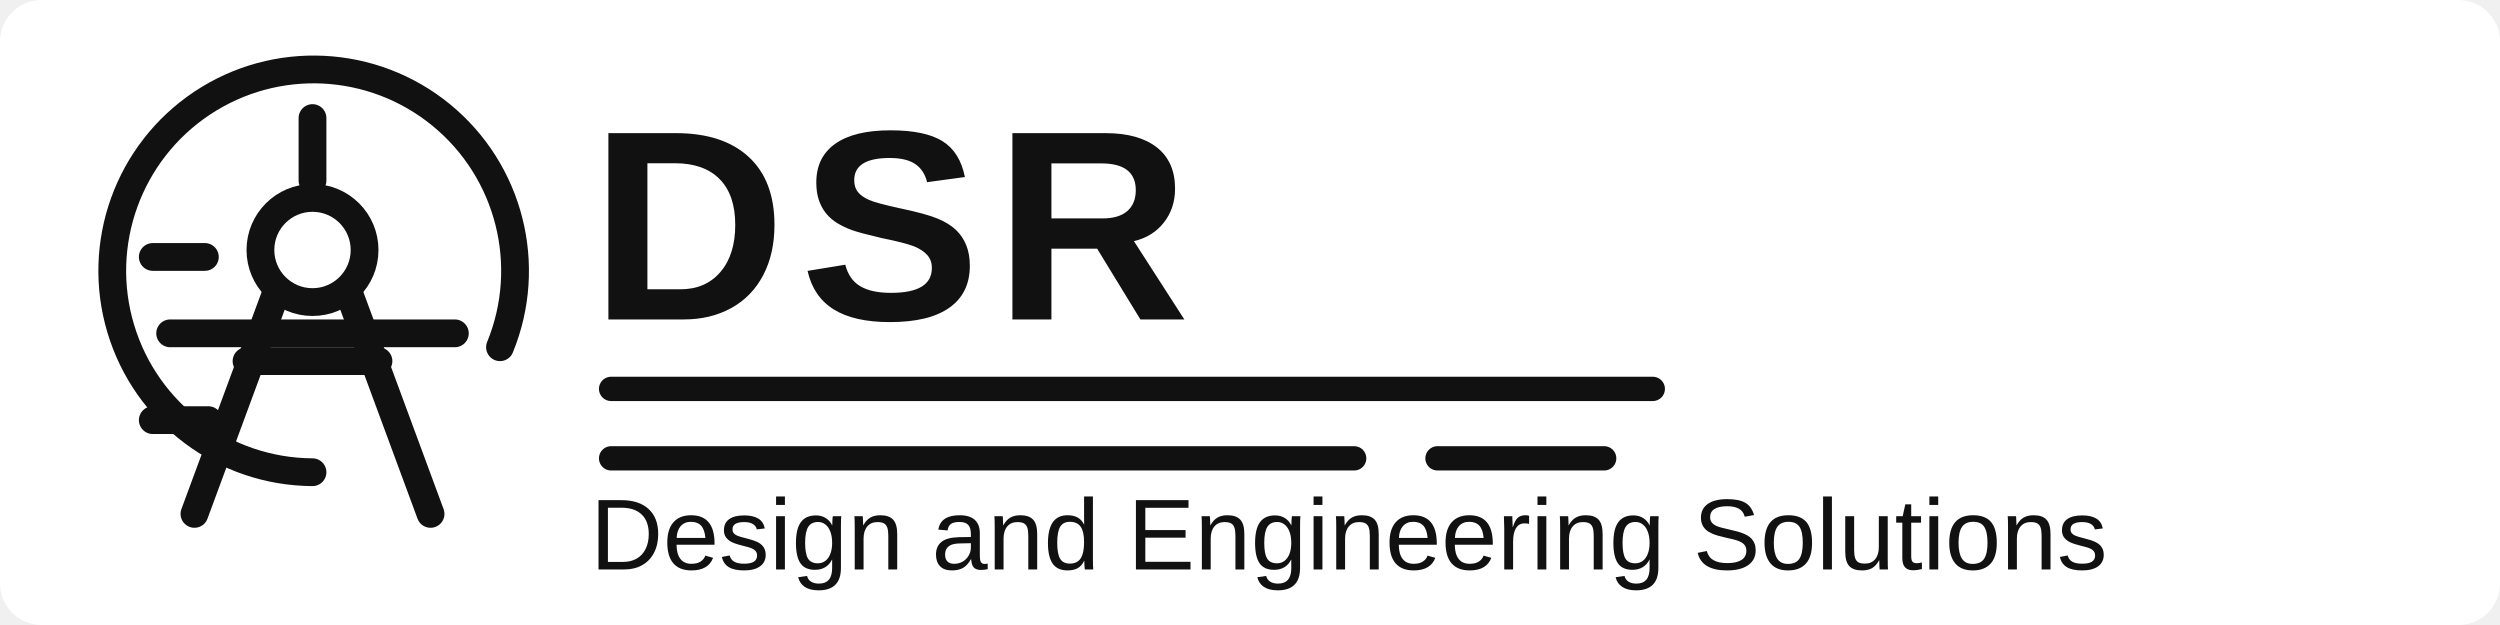
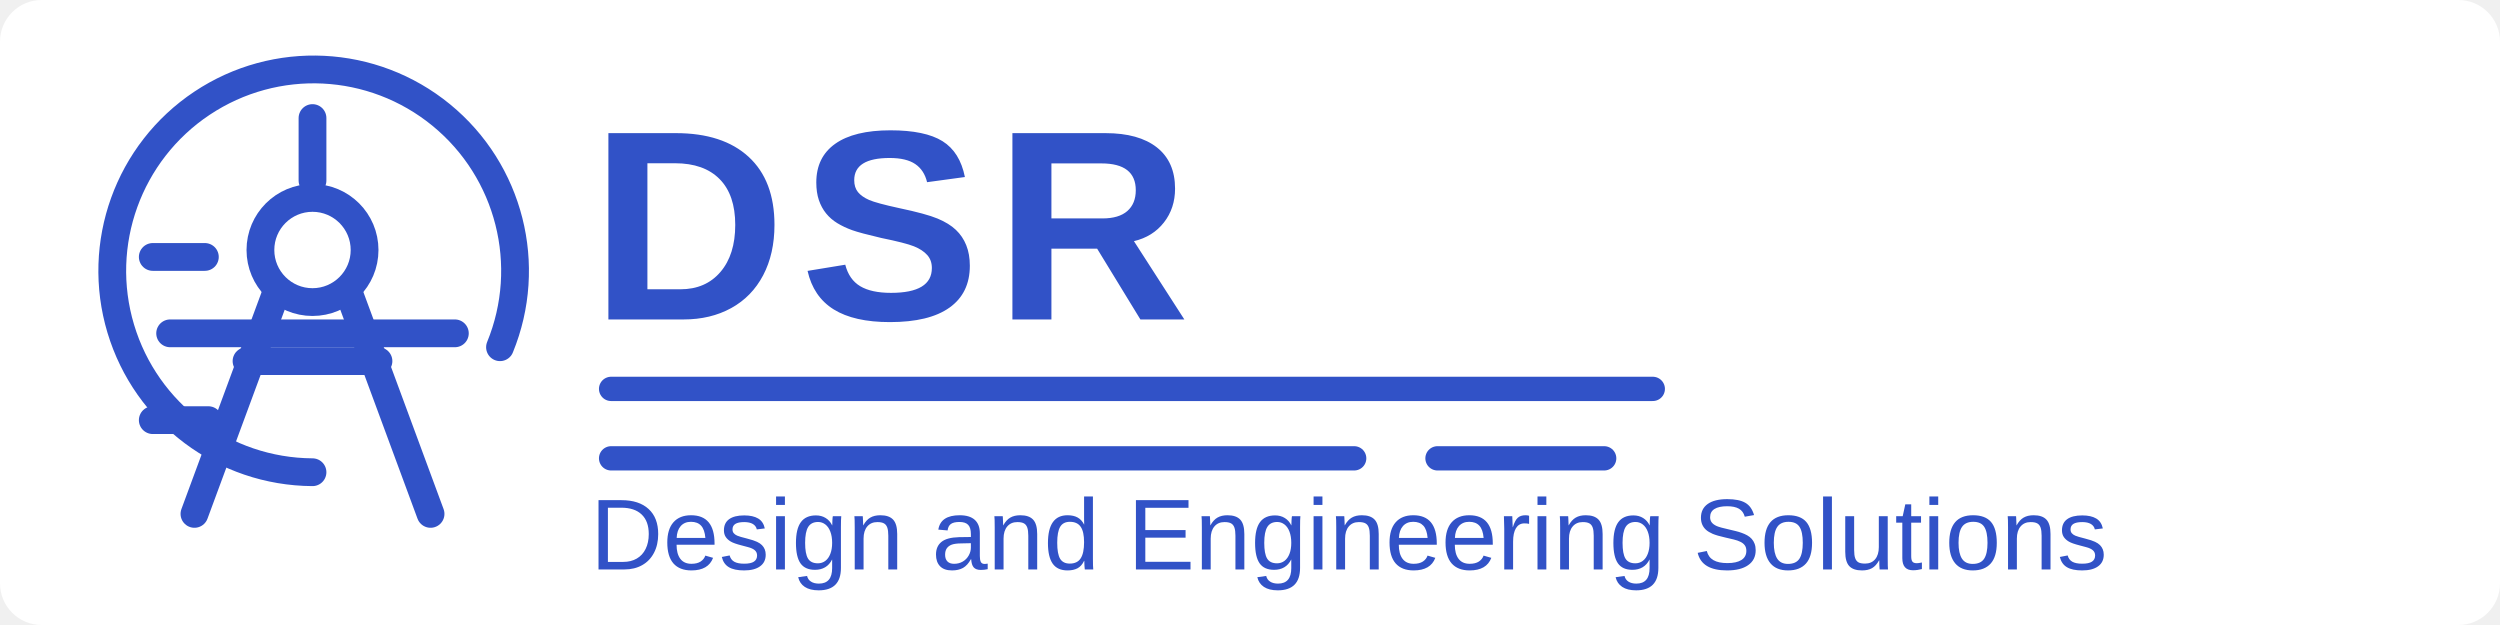
<svg xmlns="http://www.w3.org/2000/svg" width="720" height="180" viewBox="0 0 720 180" fill="none" role="img" aria-labelledby="title desc">
  <rect width="720" height="180" rx="12" fill="#ffffff" />
-   <g transform="translate(32 24)" stroke="#111111" stroke-width="8" stroke-linecap="round" stroke-linejoin="round">
+   <g transform="translate(32 24)" stroke="#3152c7" stroke-width="8" stroke-linecap="round" stroke-linejoin="round">
    <path d="M58 112a58 58 0 1 1 54-36" />
    <path d="M17 72h82" />
    <path d="M58 10v18" />
    <path d="M24 124 58 32l34 92" />
    <path d="M39 80h38" />
    <circle cx="58" cy="48" r="15" fill="#ffffff" />
    <path d="M12 50h15" />
    <path d="M12 97h16" />
  </g>
-   <text x="170" y="92" fill="#111111" font-family="Arial, Helvetica, sans-serif" font-size="78" font-weight="700" letter-spacing="4">DSR</text>
-   <path d="M176 112h300" stroke="#111111" stroke-width="7" stroke-linecap="round" />
-   <path d="M176 132h214" stroke="#111111" stroke-width="7" stroke-linecap="round" />
-   <path d="M414 132h48" stroke="#111111" stroke-width="7" stroke-linecap="round" />
-   <text x="170" y="164" fill="#111111" font-family="Arial, Helvetica, sans-serif" font-size="29" font-weight="500">Design and Engineering Solutions</text>
+   <text x="170" y="92" fill="#3152c7" font-family="Arial, Helvetica, sans-serif" font-size="78" font-weight="700" letter-spacing="4">DSR</text>
+   <path d="M176 112h300" stroke="#3152c7" stroke-width="7" stroke-linecap="round" />
+   <path d="M176 132h214" stroke="#3152c7" stroke-width="7" stroke-linecap="round" />
+   <path d="M414 132h48" stroke="#3152c7" stroke-width="7" stroke-linecap="round" />
+   <text x="170" y="164" fill="#3152c7" font-family="Arial, Helvetica, sans-serif" font-size="29" font-weight="500">Design and Engineering Solutions</text>
</svg>
